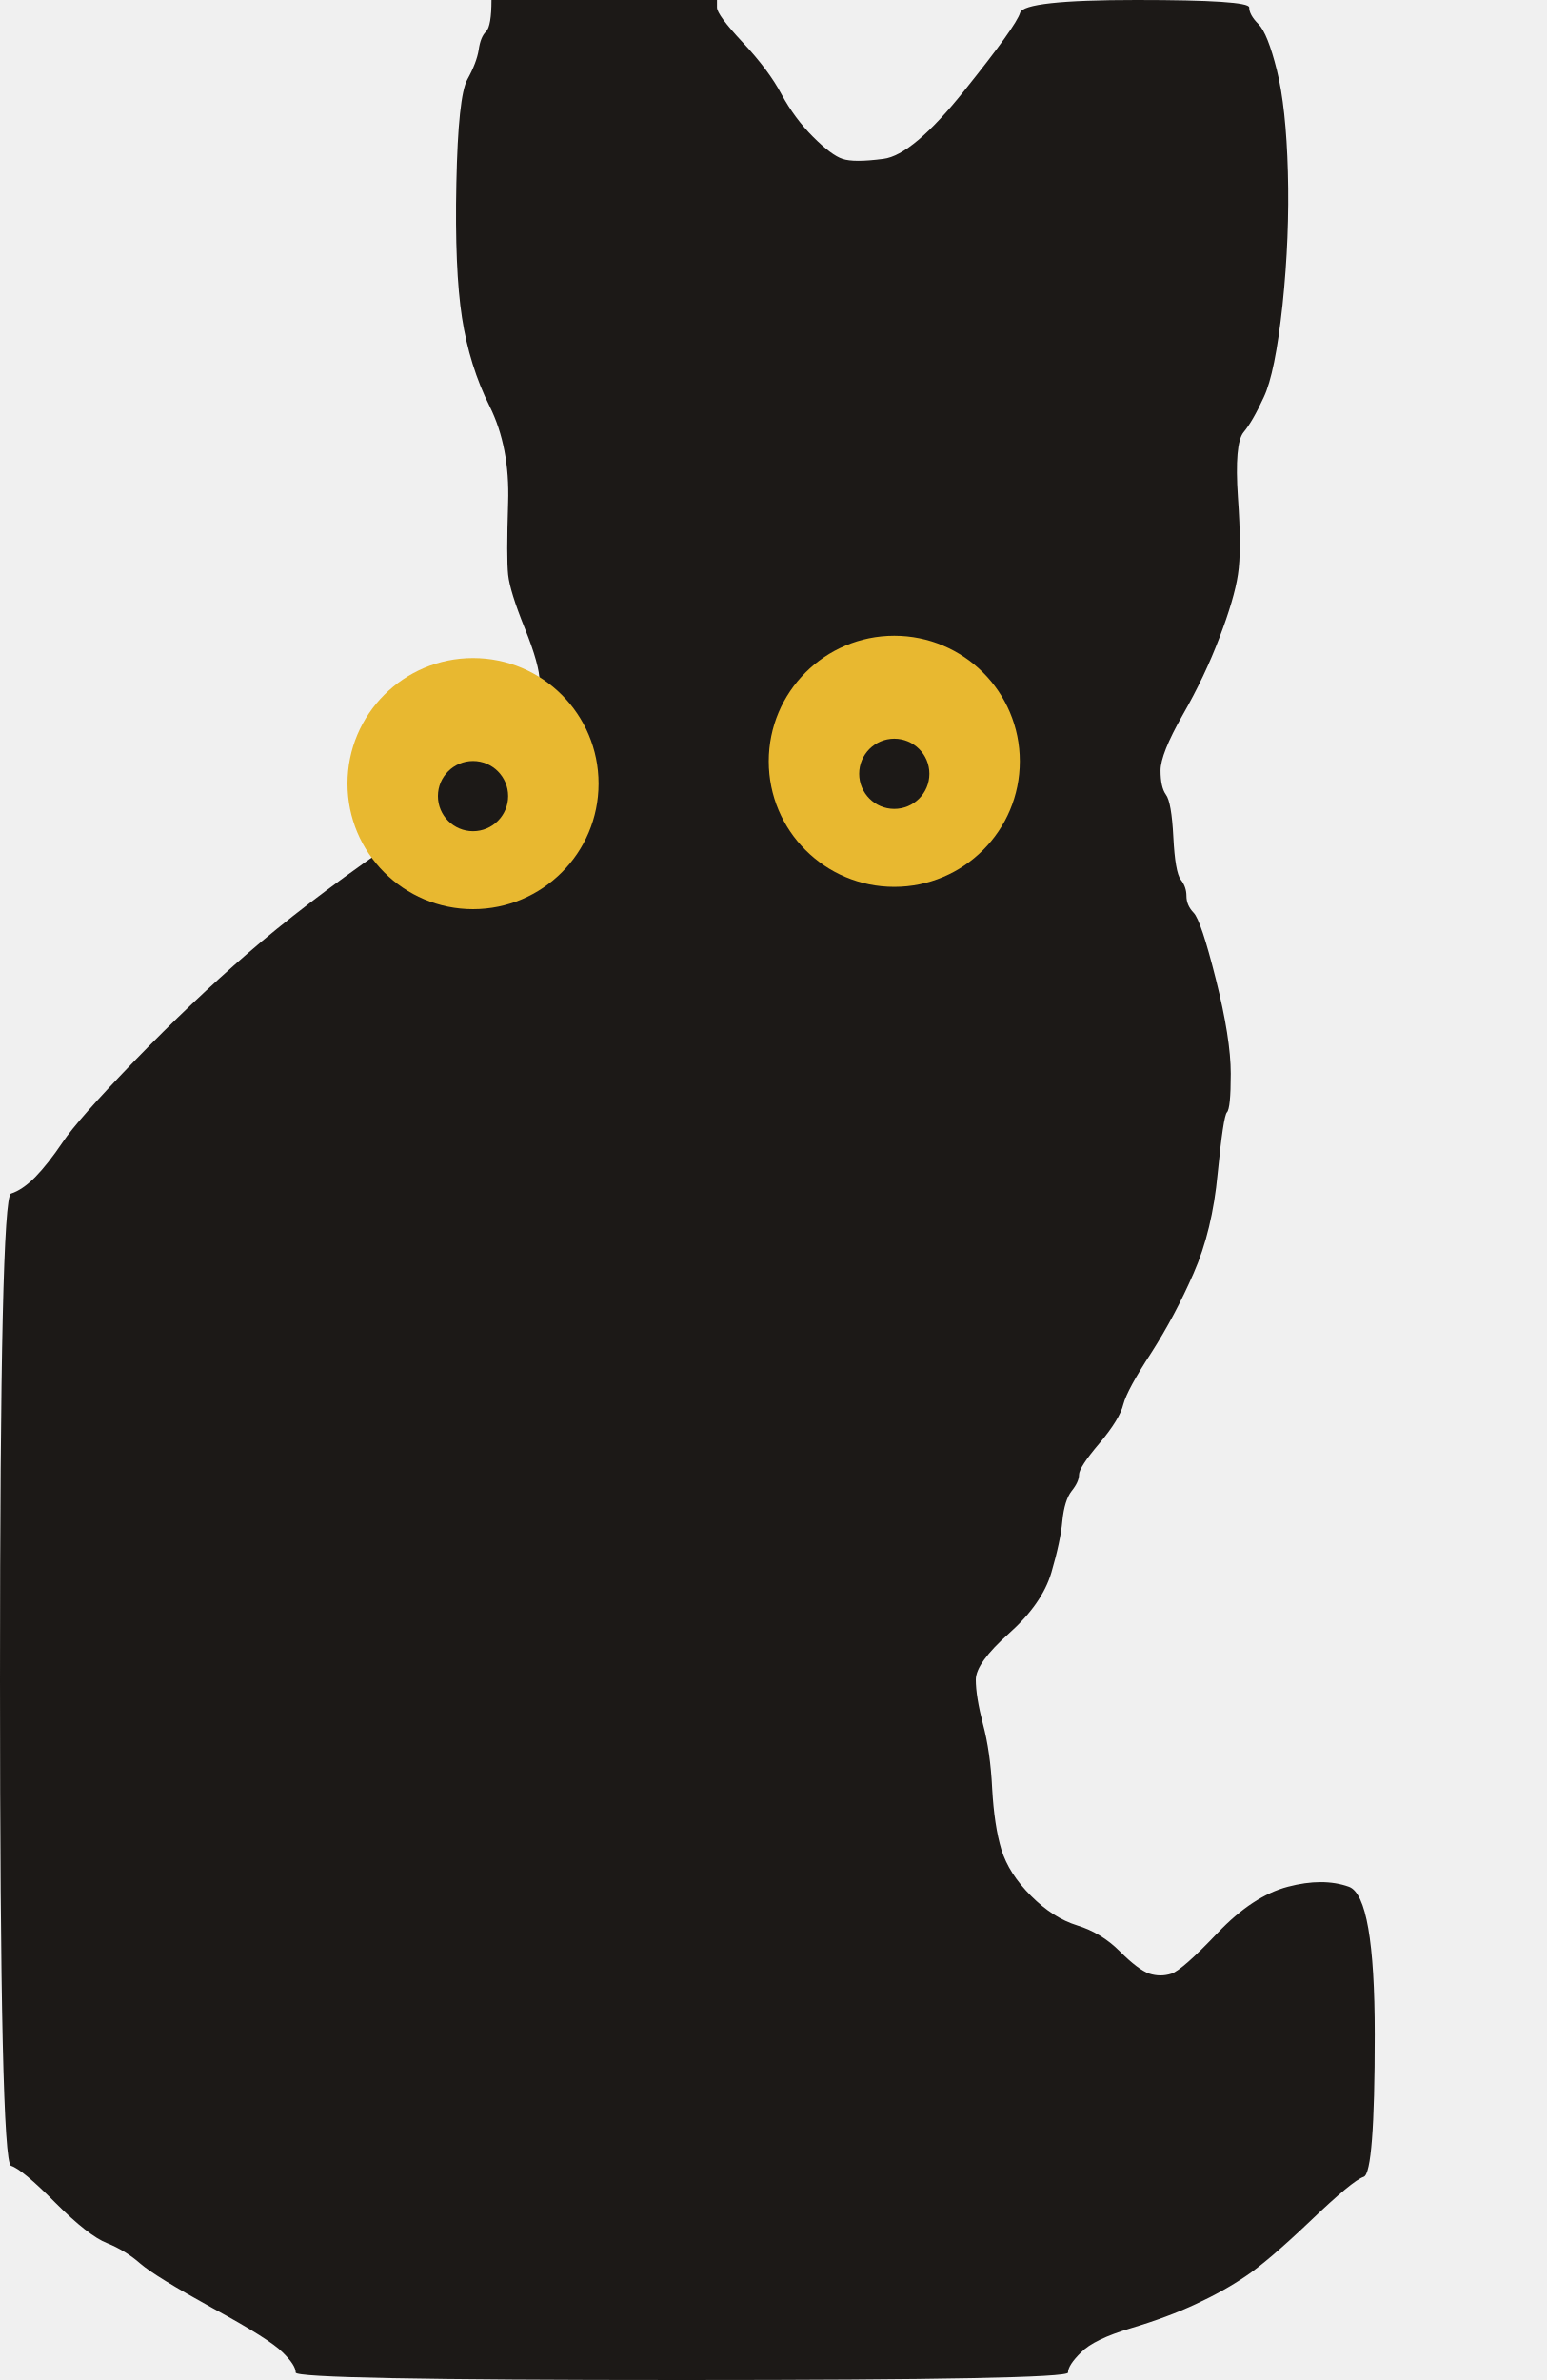
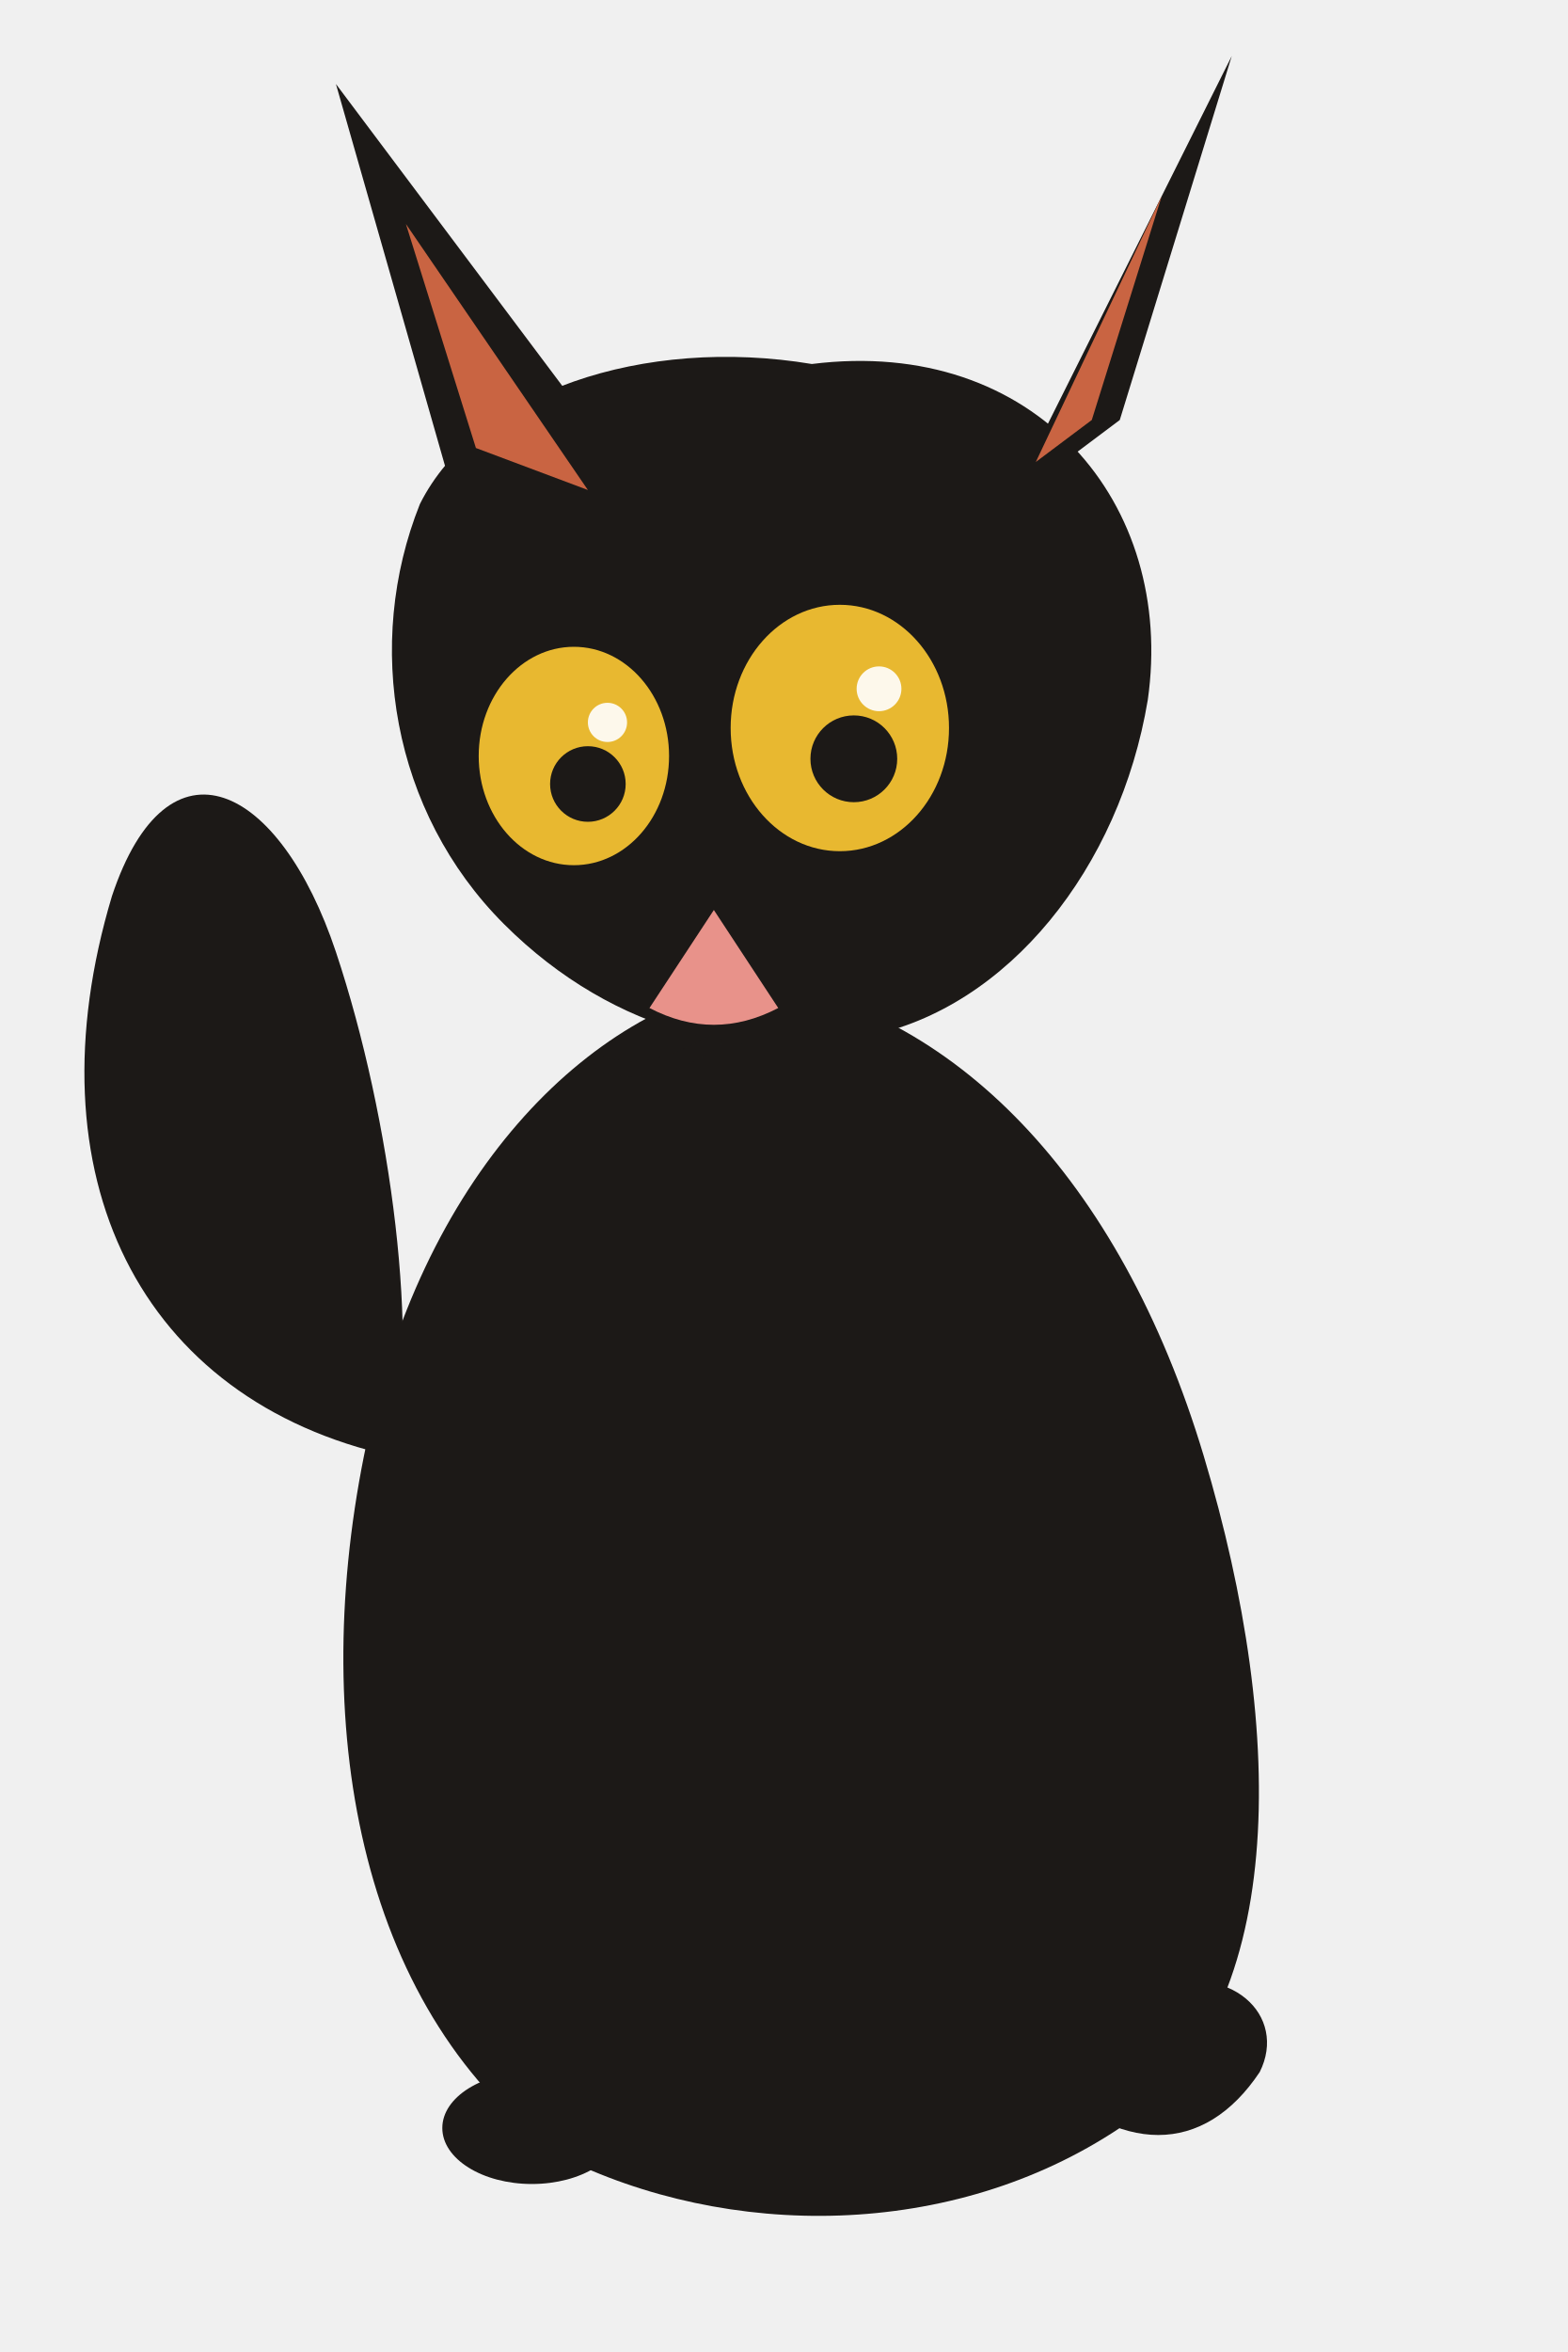
- <svg xmlns="http://www.w3.org/2000/svg" class="tiga-cat-svg" viewBox="0 0 52 80" fill="none">
+ <svg xmlns="http://www.w3.org/2000/svg" class="tiga-cat-svg cat-svg" viewBox="0 0 56 84" fill="none" aria-hidden="true">
  <g class="cat-body-group">
-     <path class="cat-silhouette" d="M 16.52 0.00 Q 16.52 0.87 16.34 1.06 Q 16.15 1.24 16.09 1.68 Q 16.02 2.11 15.71 2.67 Q 15.40 3.23 15.34 6.15 Q 15.28 9.07 15.53 10.68 Q 15.78 12.30 16.46 13.66 Q 17.14 15.03 17.08 16.89 Q 17.02 18.76 17.08 19.32 Q 17.14 19.88 17.64 21.12 Q 18.14 22.36 18.14 22.92 Q 18.14 23.48 18.01 23.79 Q 17.89 24.10 16.71 25.40 Q 15.53 26.71 12.86 28.57 Q 10.19 30.43 8.32 32.05 Q 6.46 33.66 4.53 35.65 Q 2.61 37.64 2.11 38.39 Q 1.61 39.13 1.18 39.57 Q 0.75 40.00 0.37 40.12 Q 0.00 40.25 0.00 56.46 Q 0.00 72.67 0.37 72.80 Q 0.75 72.92 1.86 74.04 Q 2.98 75.16 3.60 75.40 Q 4.22 75.65 4.72 76.09 Q 5.22 76.52 7.14 77.58 Q 9.07 78.63 9.50 79.07 Q 9.94 79.50 9.94 79.75 Q 9.94 80.00 22.92 80.00 Q 35.90 80.00 35.90 79.75 Q 35.90 79.50 36.34 79.07 Q 36.77 78.63 38.01 78.26 Q 39.25 77.89 40.19 77.45 Q 41.12 77.02 41.86 76.52 Q 42.61 76.02 44.04 74.66 Q 45.47 73.29 45.84 73.17 Q 46.21 73.04 46.21 68.39 Q 46.21 63.73 45.34 63.42 Q 44.47 63.11 43.29 63.42 Q 42.11 63.73 40.93 64.97 Q 39.75 66.21 39.38 66.34 Q 39.01 66.46 38.63 66.34 Q 38.26 66.21 37.64 65.59 Q 37.02 64.97 36.21 64.72 Q 35.40 64.47 34.66 63.73 Q 33.91 62.98 33.66 62.17 Q 33.42 61.37 33.35 60.12 Q 33.29 58.88 33.04 57.95 Q 32.80 57.02 32.80 56.46 Q 32.80 55.90 33.91 54.91 Q 35.03 53.91 35.34 52.86 Q 35.65 51.80 35.71 51.12 Q 35.78 50.43 36.02 50.12 Q 36.27 49.81 36.27 49.57 Q 36.27 49.32 36.96 48.51 Q 37.64 47.70 37.76 47.20 Q 37.89 46.71 38.70 45.47 Q 39.50 44.22 40.12 42.80 Q 40.75 41.37 40.93 39.44 Q 41.12 37.52 41.24 37.39 Q 41.37 37.27 41.37 36.09 Q 41.37 34.91 40.87 32.92 Q 40.37 30.93 40.12 30.68 Q 39.88 30.43 39.88 30.12 Q 39.88 29.81 39.69 29.57 Q 39.50 29.32 39.44 28.14 Q 39.38 26.96 39.19 26.71 Q 39.01 26.46 39.01 25.90 Q 39.01 25.34 39.75 24.04 Q 40.50 22.73 40.99 21.43 Q 41.49 20.12 41.61 19.32 Q 41.74 18.51 41.61 16.71 Q 41.49 14.91 41.80 14.53 Q 42.11 14.16 42.48 13.35 Q 42.86 12.55 43.11 10.25 Q 43.35 7.95 43.29 5.78 Q 43.23 3.60 42.92 2.36 Q 42.61 1.12 42.30 0.81 Q 41.99 0.50 41.99 0.25 Q 41.99 0.00 38.20 0.00 Q 34.41 0.00 34.29 0.43 Q 34.16 0.87 32.42 3.04 Q 30.68 5.22 29.69 5.34 Q 28.70 5.47 28.32 5.34 Q 27.95 5.22 27.33 4.60 Q 26.71 3.98 26.27 3.17 Q 25.84 2.36 24.97 1.43 Q 24.10 0.50 24.10 0.25 L 24.10 0.00 Z" fill="#1C1917" />
-     <circle class="cat-eye" cx="15.90" cy="26.34" r="4.22" fill="#E8B830" />
-     <circle cx="15.90" cy="26.76" r="1.18" fill="#1C1917" />
-     <circle class="cat-eye" cx="30.06" cy="25.59" r="4.22" fill="#E8B830" />
-     <circle cx="30.06" cy="26.01" r="1.18" fill="#1C1917" />
+     <g class="cat-tail">
+       <path d="M 14 52 C 5 50 1 42 4 32 C 6 26 10 28 12 34 C 14 40 15 48 14 52 Z" fill="#1C1917" />
+     </g>
+     <g class="cat-legs">
+       <path class="cat-body" d="         M 27 35         C 21 36 15 42 13 52         C 11 62 13 72 20 77         C 26 80 34 80 40 76         C 46 72 46 62 43 52         C 40 42 34 36 27 35         Z" fill="#1C1917" />
+       <ellipse class="cat-paw-back" cx="19" cy="76" rx="3.2" ry="2" fill="#1C1917" />
+     </g>
+     <g class="cat-arm">
+       <path class="cat-arm-shape" d="M 34 48 C 38 52 40 62 39 72 C 38 76 36 77 34 74 C 33 68 32 58 34 48 Z" fill="#1C1917" />
+       <path class="cat-paw-front" d="M 37 74 C 40 77 43 77 45 74 C 46 72 44 70 41 71 Z" fill="#1C1917" />
+     </g>
+     <g class="cat-head">
+       <path class="cat-skull" d="         M 29 13         C 37 12 42 18 41 25         C 40 31 36 36 31 37         C 27 38 22 37 18 33         C 14 29 13 23 15 18         C 17 14 23 12 29 13         Z" fill="#1C1917" />
+       <g class="cat-ears">
+         <path class="cat-ear-l" d="M 16 17 L 12 3 L 24 19 Z" fill="#1C1917" />
+         <path class="cat-ear-r" d="M 40 15 L 44 2 L 36 18 Z" fill="#1C1917" />
+         <path class="cat-ear-inner-l" d="M 17 16 L 14.5 8 L 21 17.5 Z" fill="#C96442" />
+         <path class="cat-ear-inner-r" d="M 39 15 L 41.5 7 L 37 16.5 Z" fill="#C96442" />
+       </g>
+       <g class="cat-face">
+         <g class="cat-eyes">
+           <g class="cat-eye-l">
+             <ellipse cx="20.5" cy="27" rx="3.4" ry="3.9" fill="#E8B830" />
+             <circle class="cat-pupil-l" cx="21" cy="28" r="1.35" fill="#1C1917" />
+             <circle class="cat-eye-shine-l" cx="21.7" cy="25.8" r="0.7" fill="#FFF" opacity="0.9" />
+           </g>
+           <g class="cat-eye-r">
+             <ellipse cx="30" cy="26" rx="3.9" ry="4.4" fill="#E8B830" />
+             <circle class="cat-pupil-r" cx="30.5" cy="27.1" r="1.55" fill="#1C1917" />
+             <circle class="cat-eye-shine-r" cx="31.4" cy="24.6" r="0.8" fill="#FFF" opacity="0.9" />
+           </g>
+         </g>
+         <path class="cat-nose" d="M 25.5 32.5 L 23.2 36 Q 25.5 37.2 27.8 36 Z" fill="#E8928A" />
+         <path class="cat-mouth" d="M 25.5 37.2 Q 23.2 38.6 21.5 38" stroke="#1C1917" stroke-width="0.55" stroke-linecap="round" fill="none" opacity="0.4" />
+       </g>
+     </g>
  </g>
</svg>
